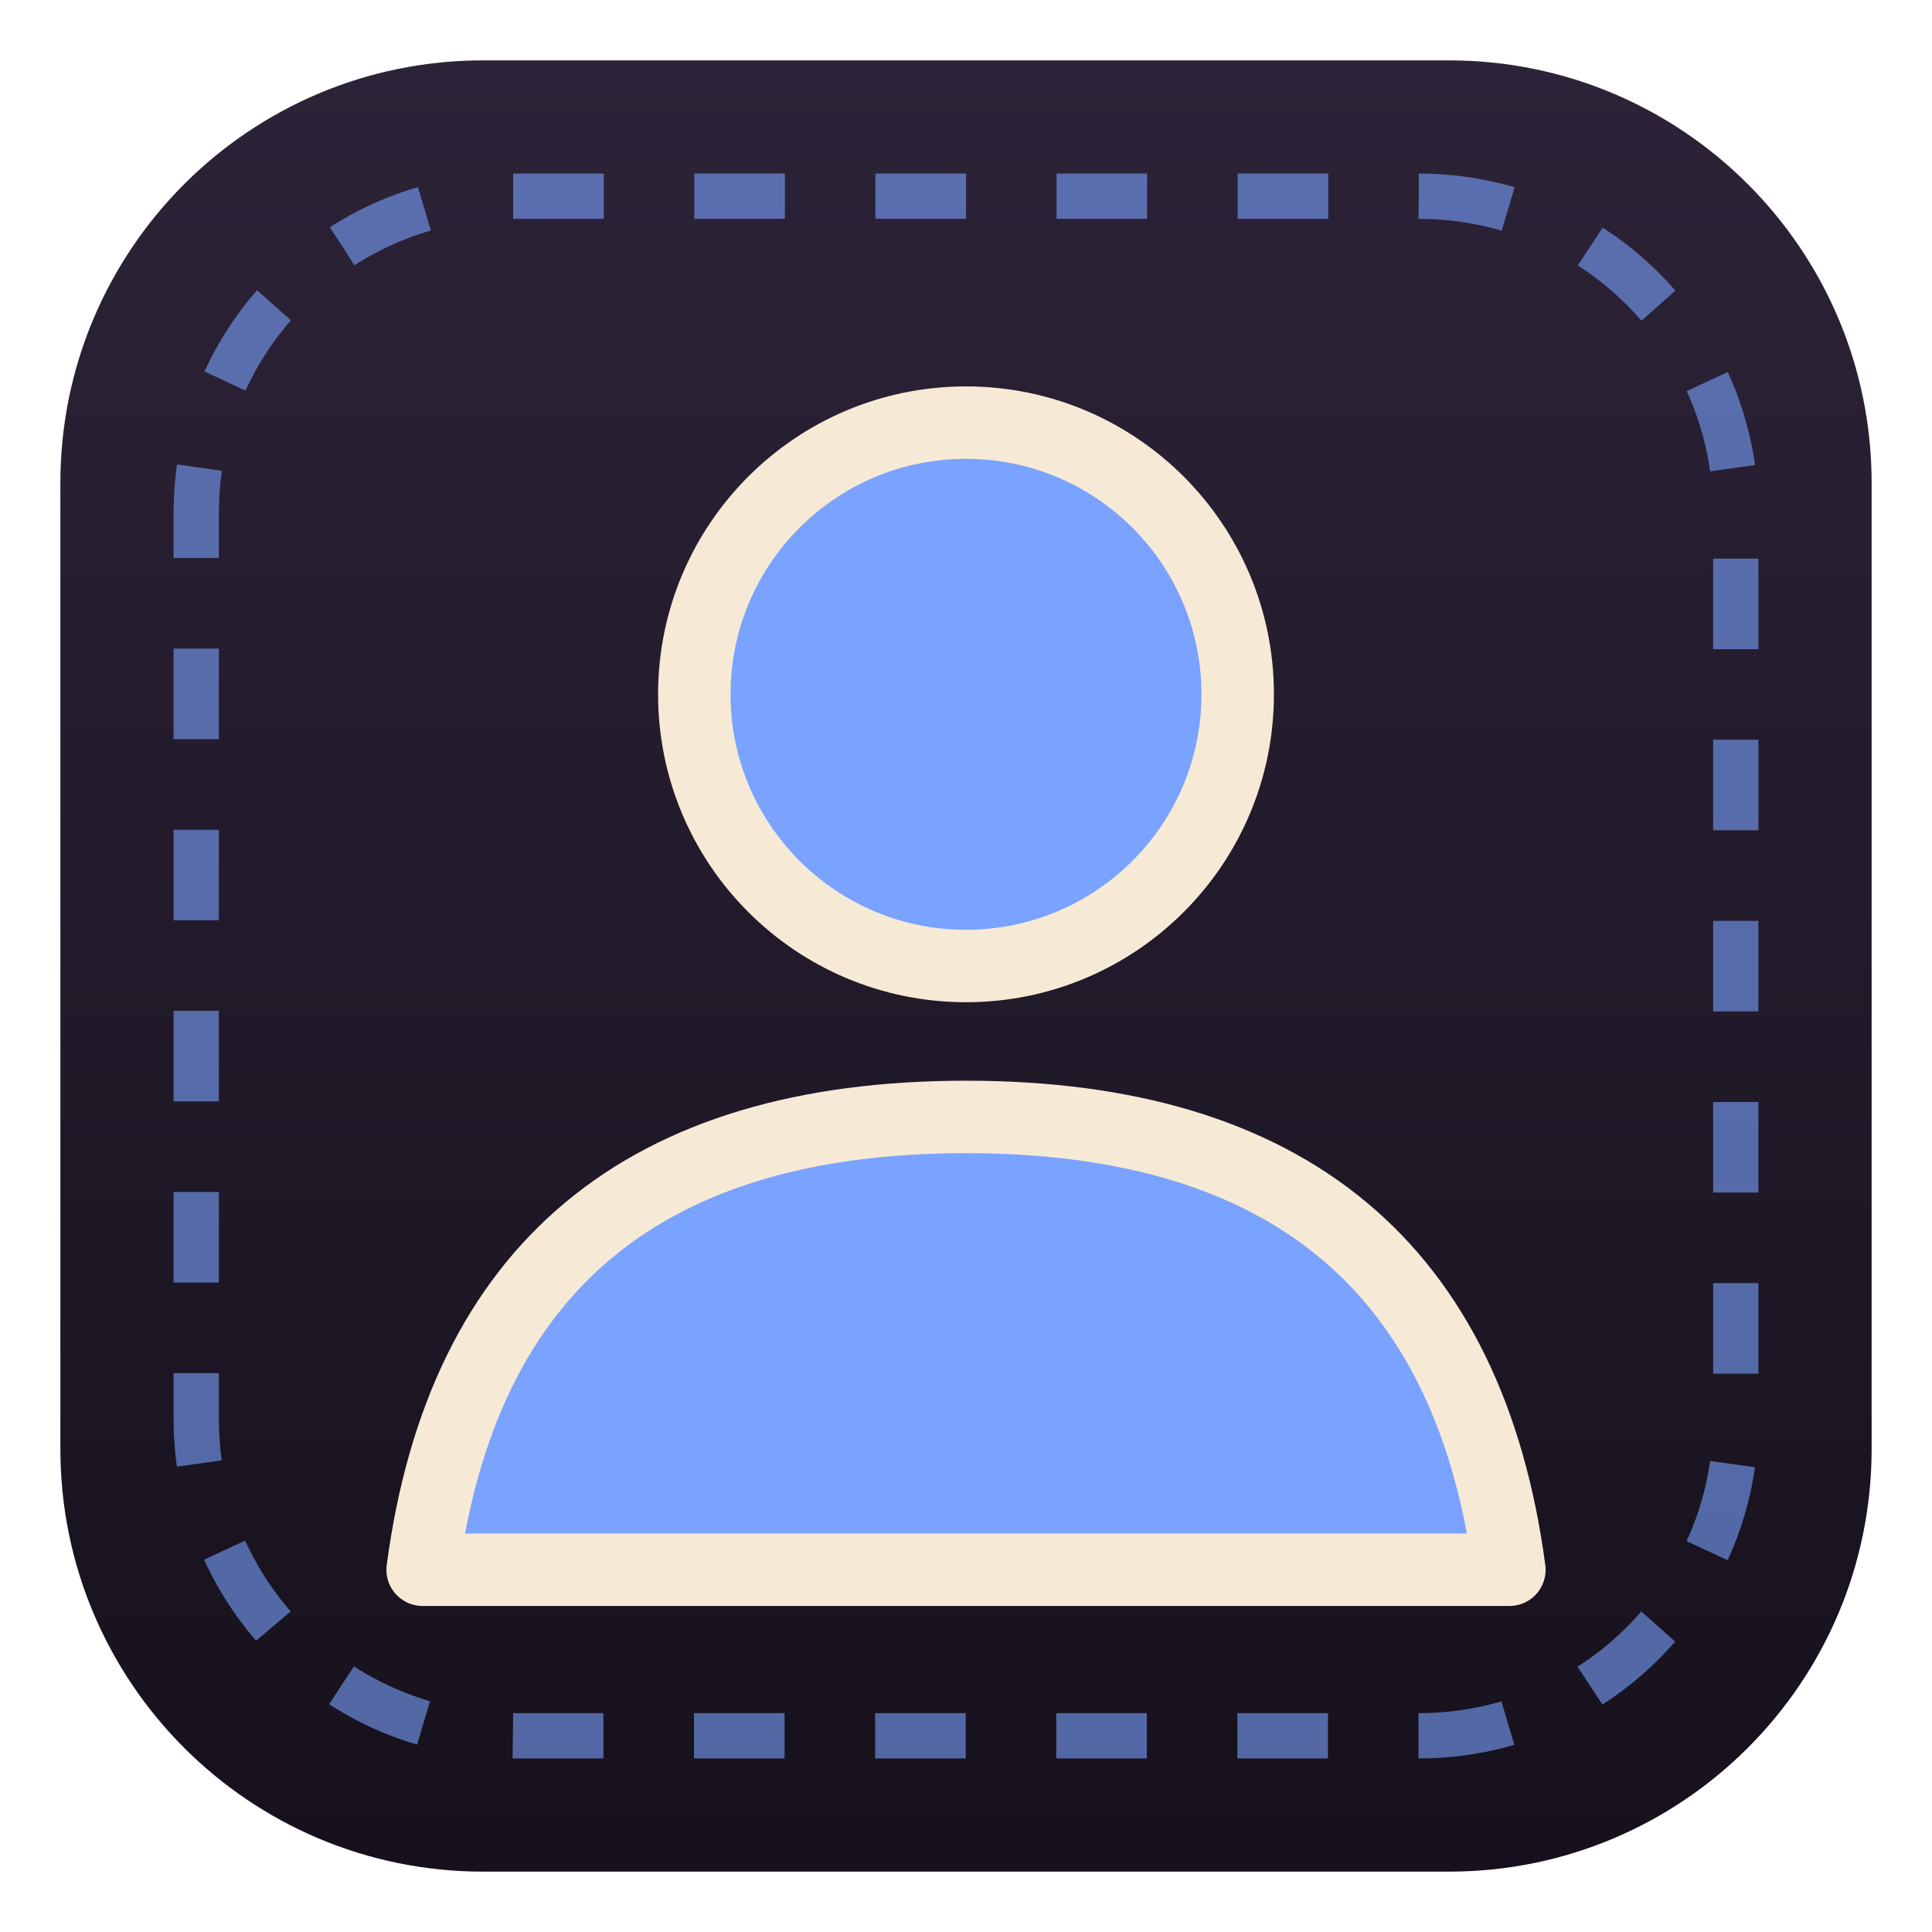
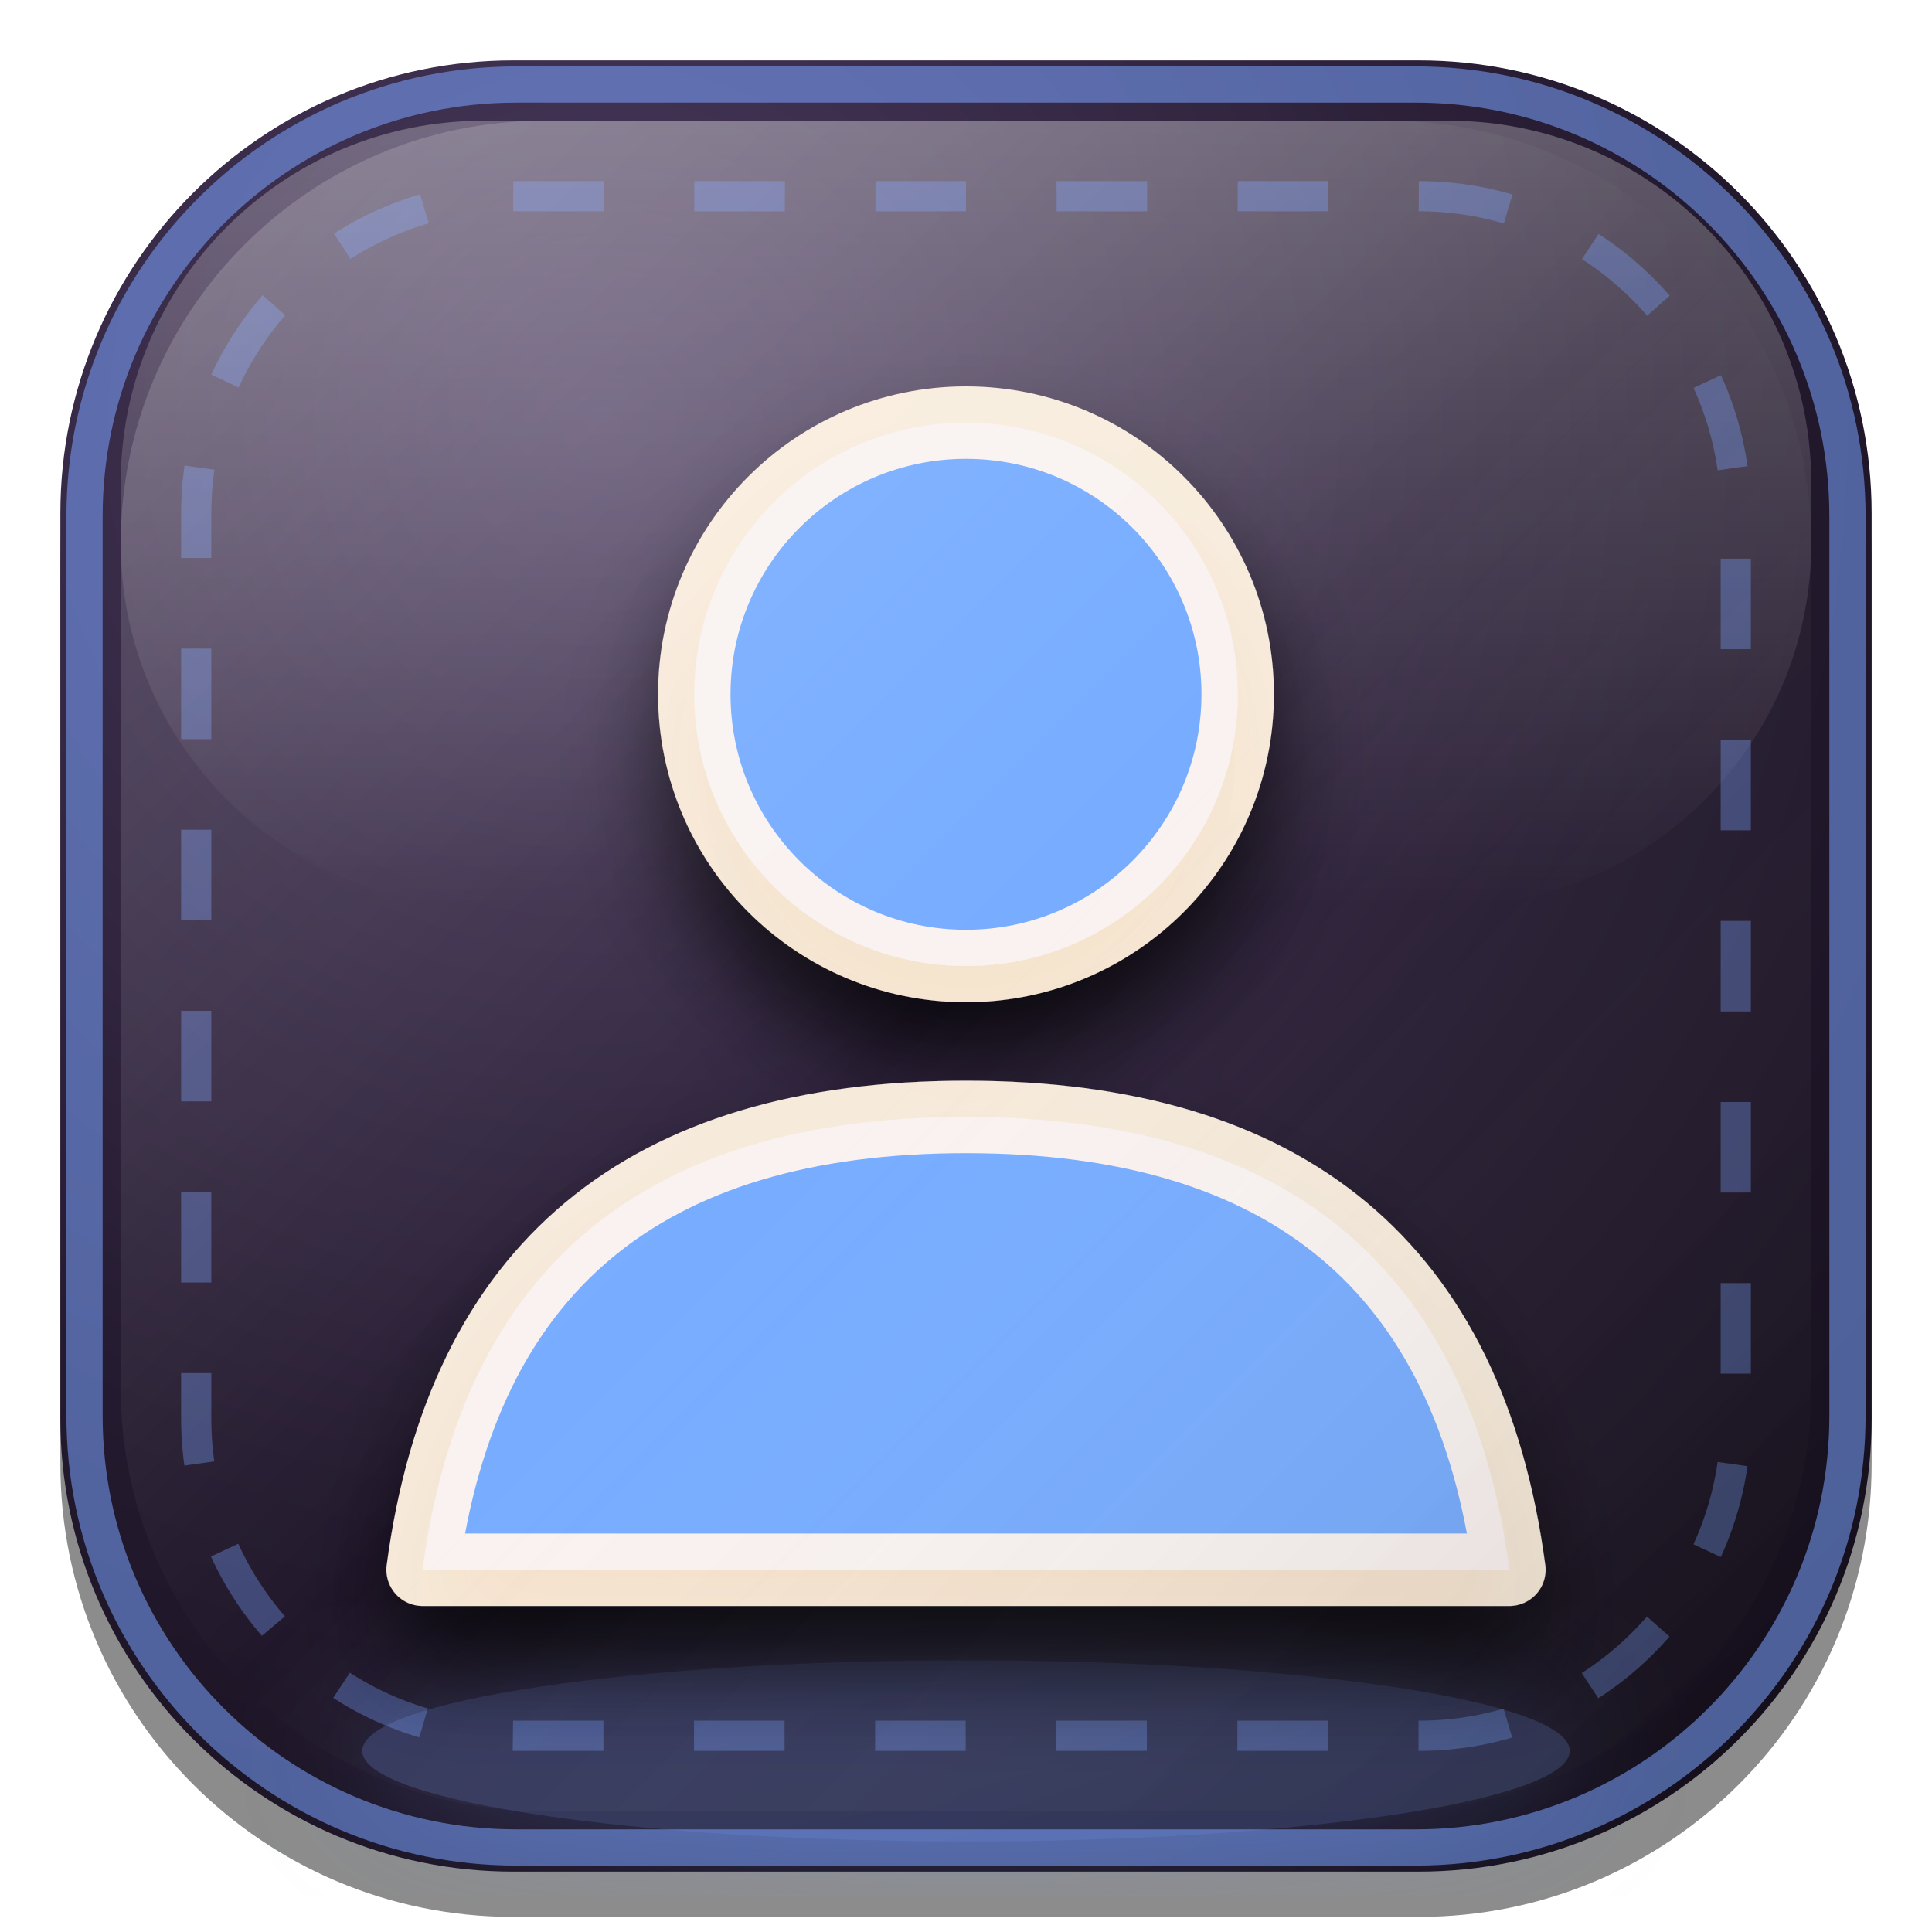
<svg xmlns="http://www.w3.org/2000/svg" viewBox="0 0 64 64" width="64" height="64" role="img">
  <defs>
-     <linearGradient id="t" x1="0" y1="0" x2="0" y2="1">
-       <stop offset="0" stop-color="#2d2338" />
-       <stop offset="1" stop-color="#16111c" />
+     <radialGradient id="bg" cx=".3" cy=".2" r="1.1">
+       <stop offset="0" stop-color="#4a3a5e" />
+       <stop offset=".55" stop-color="#241a2f" />
+       <stop offset="1" stop-color="#0f0b14" />
+     </radialGradient>
+     <linearGradient id="gl" x1="0" y1="0" x2="0" y2="1">
+       <stop offset="0" stop-color="#fff" stop-opacity=".55" />
+       <stop offset="1" stop-color="#fff" stop-opacity="0" />
    </linearGradient>
+     <linearGradient id="gs" x1="0" y1="0" x2="1" y2="1">
+       <stop offset="0" stop-color="#fff" stop-opacity=".5" />
+       <stop offset=".5" stop-color="#fff" stop-opacity="0" />
+       <stop offset="1" stop-color="#000" stop-opacity=".35" />
+     </linearGradient>
+     <filter id="ds" x="-20%" y="-20%" width="140%" height="150%">
+       <feDropShadow dx="0" dy="2.2" stdDeviation="1.6" flood-color="#000" flood-opacity=".6" />
+     </filter>
+     <filter id="gw" x="-30%" y="-30%" width="160%" height="160%">
+       <feGaussianBlur stdDeviation="2.2" result="b" />
+       <feMerge>
+         <feMergeNode in="b" />
+         <feMergeNode in="SourceGraphic" />
+       </feMerge>
+     </filter>
  </defs>
-   <rect x="2" y="2" width="60" height="60" rx="14" fill="url(#t)" />
-   <rect x="6.5" y="6.5" width="51" height="51" rx="10.5" fill="none" stroke="#7aa2ff" stroke-opacity=".6" stroke-width="1.5" stroke-dasharray="3 3" />
-   <g fill="none" stroke="#f6ead7" stroke-width="2.4" stroke-linejoin="round" stroke-linecap="round">
-     <circle cx="32" cy="23" r="9" fill="#7aa2ff" />
-     <path d="M14 52q2-15 18-15t18 15z" fill="#7aa2ff" />
+   <rect x="2" y="3.5" width="60" height="60" rx="15" fill="#000" opacity=".45" />
+   <rect x="2" y="2" width="60" height="60" rx="15" fill="url(#bg)" />
+   <rect x="2.8" y="2.8" width="58.4" height="58.4" rx="14.3" fill="none" stroke="#7aa2ff" stroke-opacity=".55" stroke-width="1.2" />
+   <rect x="4" y="4" width="56" height="26" rx="12" fill="url(#gl)" opacity=".5" />
+   <rect x="6.5" y="6.5" width="51" height="51" rx="10.5" fill="none" stroke="#7aa2ff" stroke-opacity=".35" stroke-width="1" stroke-dasharray="3 3" />
+   <ellipse cx="32" cy="58" rx="20" ry="3" fill="#7aa2ff" opacity=".25" filter="url(#gw)" />
+   <g filter="url(#ds)">
+     <g fill="none" stroke="#fff4e2" stroke-opacity=".95" stroke-width="2.4" stroke-linejoin="round" stroke-linecap="round">
+       <circle cx="32" cy="23" r="9" fill="#7aa2ff" />
+       <path d="M14 52q2-15 18-15t18 15z" fill="#7aa2ff" />
+     </g>
  </g>
+   <g filter="url(#ds)" style="mix-blend-mode:soft-light" opacity=".9">
+     <g fill="none" stroke="none" stroke-width="0" stroke-linejoin="round" stroke-linecap="round">
+       <circle cx="32" cy="23" r="9" fill="#7aa2ff" />
+       <path d="M14 52q2-15 18-15t18 15z" fill="#7aa2ff" />
+     </g>
+   </g>
+   <rect x="4" y="4" width="56" height="56" rx="14" fill="url(#gs)" opacity=".4" />
</svg>
